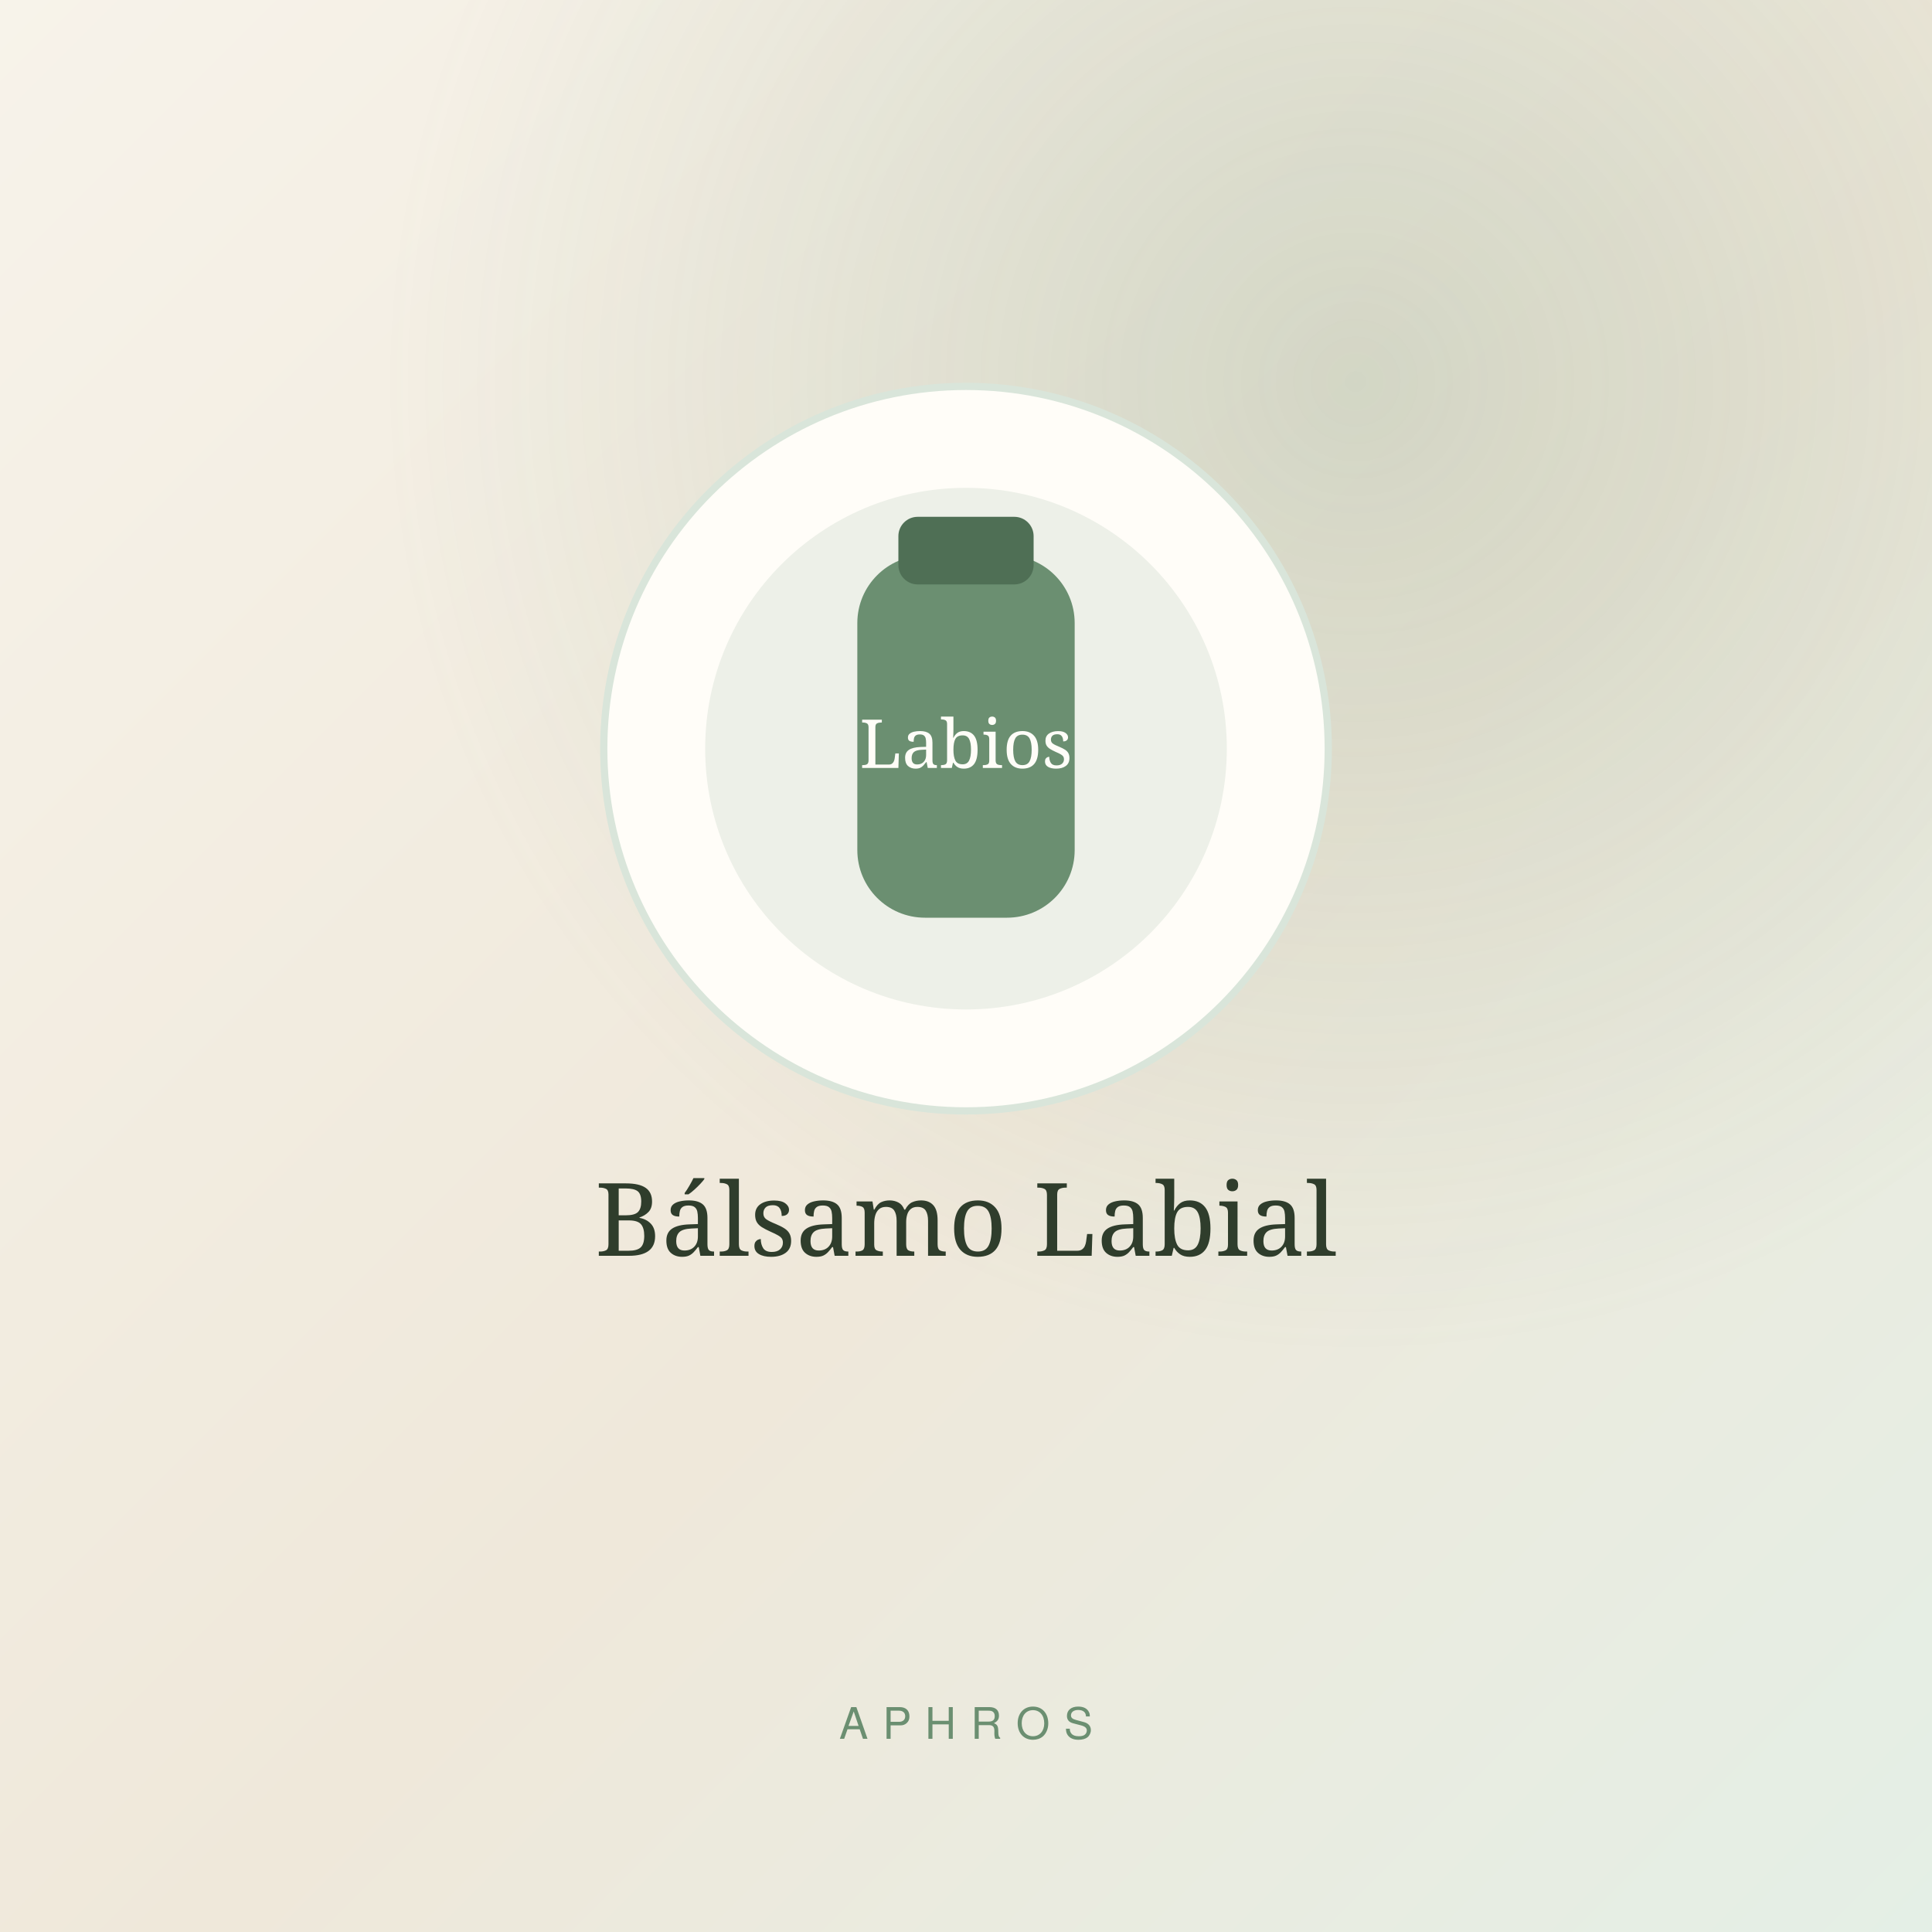
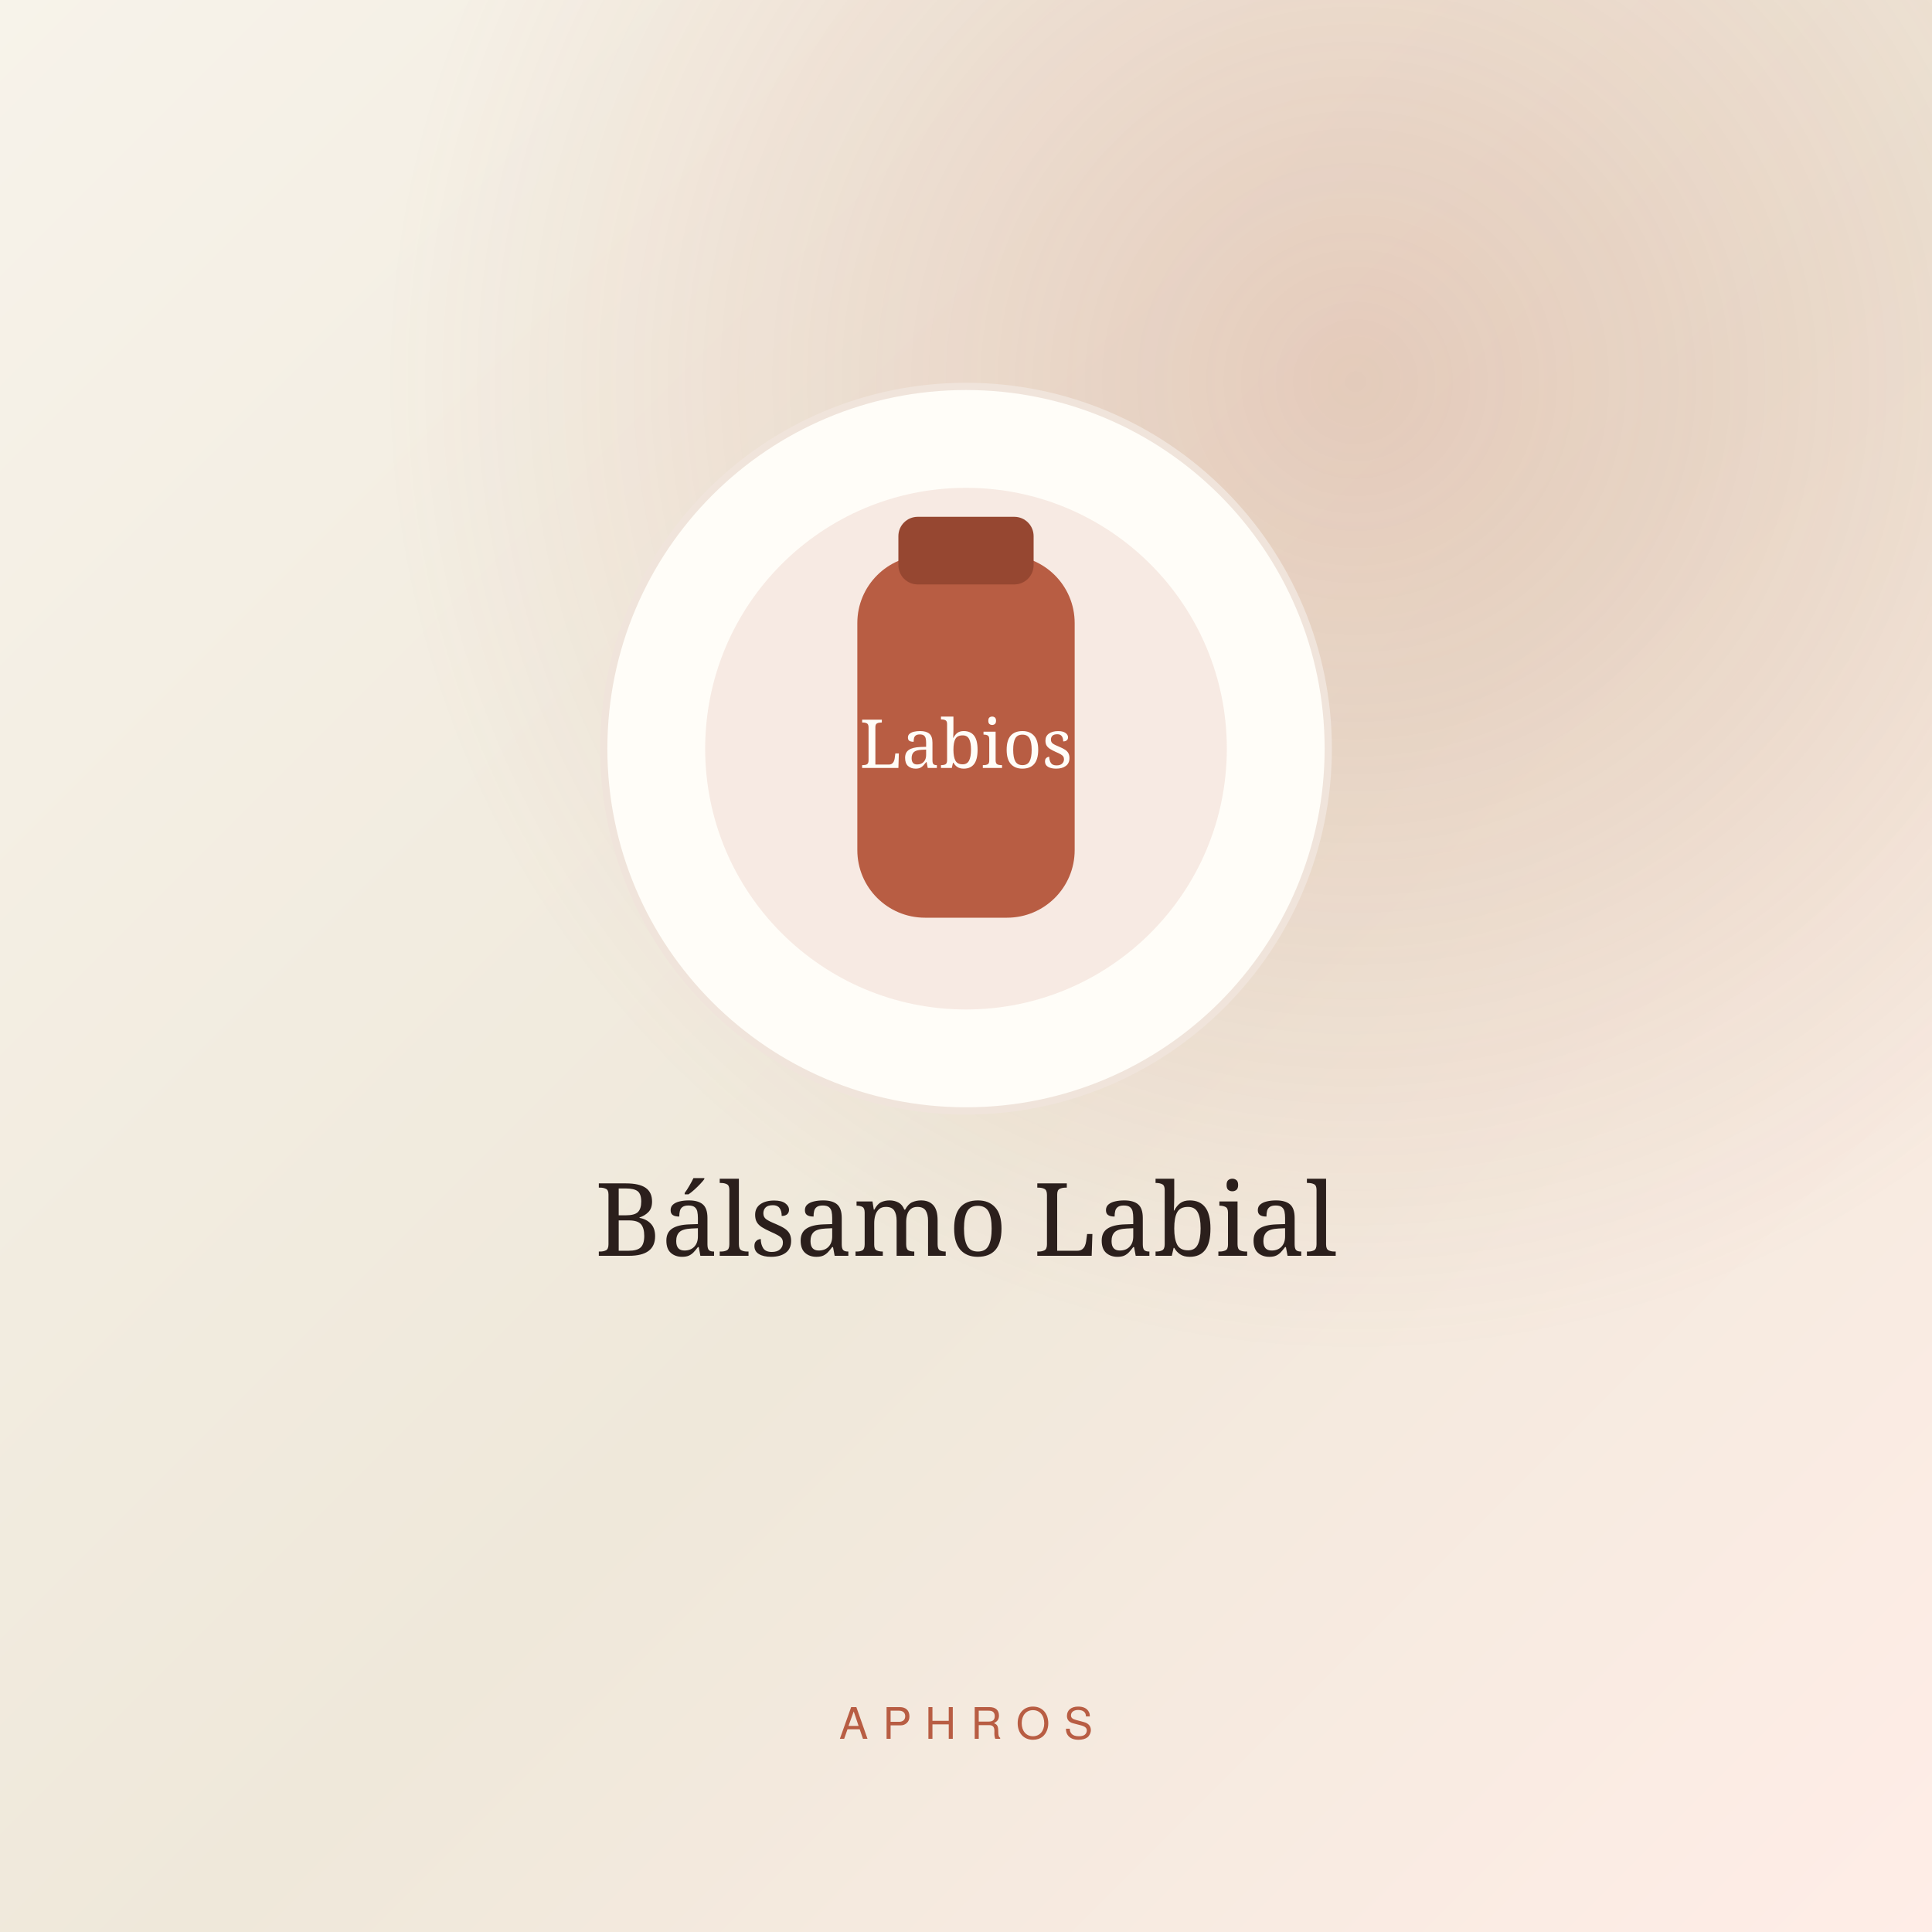
<svg xmlns="http://www.w3.org/2000/svg" width="800" height="800" viewBox="0 0 800 800" role="img" aria-label="Bálsamo Labial">
  <defs>
    <linearGradient id="bg" x1="0" y1="0" x2="1" y2="1">
      <stop offset="0%" stop-color="#f7f3ea" />
      <stop offset="55%" stop-color="#efe8da" />
-       <stop offset="100%" stop-color="#e4efe6" />
+       <stop offset="100%" stop-color="#ffede7" />
    </linearGradient>
    <radialGradient id="glow" cx="70%" cy="20%" r="50%">
-       <stop offset="0%" stop-color="#6b8f71" stop-opacity="0.22" />
-       <stop offset="100%" stop-color="#6b8f71" stop-opacity="0" />
+       <stop offset="0%" stop-color="#b85d43" stop-opacity="0.22" />
+       <stop offset="100%" stop-color="#b85d43" stop-opacity="0" />
    </radialGradient>
  </defs>
  <rect width="800" height="800" fill="url(#bg)" />
  <rect width="800" height="800" fill="url(#glow)" />
-   <circle cx="400" cy="310" r="150" fill="#fffdf8" stroke="#d9e5da" stroke-width="3" />
-   <circle cx="400" cy="310" r="108" fill="#6b8f71" fill-opacity="0.12" />
-   <rect x="355" y="230" width="90" height="150" rx="28" fill="#6b8f71" />
-   <rect x="372" y="214" width="56" height="28" rx="8" fill="#4f6f55" />
+   <circle cx="400" cy="310" r="150" fill="#fffdf8" stroke="#f0e4db" stroke-width="3" />
+   <circle cx="400" cy="310" r="108" fill="#b85d43" fill-opacity="0.12" />
+   <rect x="355" y="230" width="90" height="150" rx="28" fill="#b85d43" />
+   <rect x="372" y="214" width="56" height="28" rx="8" fill="#964731" />
  <text x="400" y="318" text-anchor="middle" font-family="Georgia, serif" font-size="28" fill="#fffdf8">Labios</text>
-   <text x="400" y="520" text-anchor="middle" font-family="Georgia, serif" font-size="42" fill="#2f3d2c">Bálsamo Labial</text>
-   <text x="400" y="720" text-anchor="middle" font-family="Helvetica, Arial, sans-serif" font-size="18" letter-spacing="6" fill="#6b8f71">APHROS</text>
+   <text x="400" y="520" text-anchor="middle" font-family="Georgia, serif" font-size="42" fill="#2b1f1c">Bálsamo Labial</text>
+   <text x="400" y="720" text-anchor="middle" font-family="Helvetica, Arial, sans-serif" font-size="18" letter-spacing="6" fill="#b85d43">APHROS</text>
</svg>
